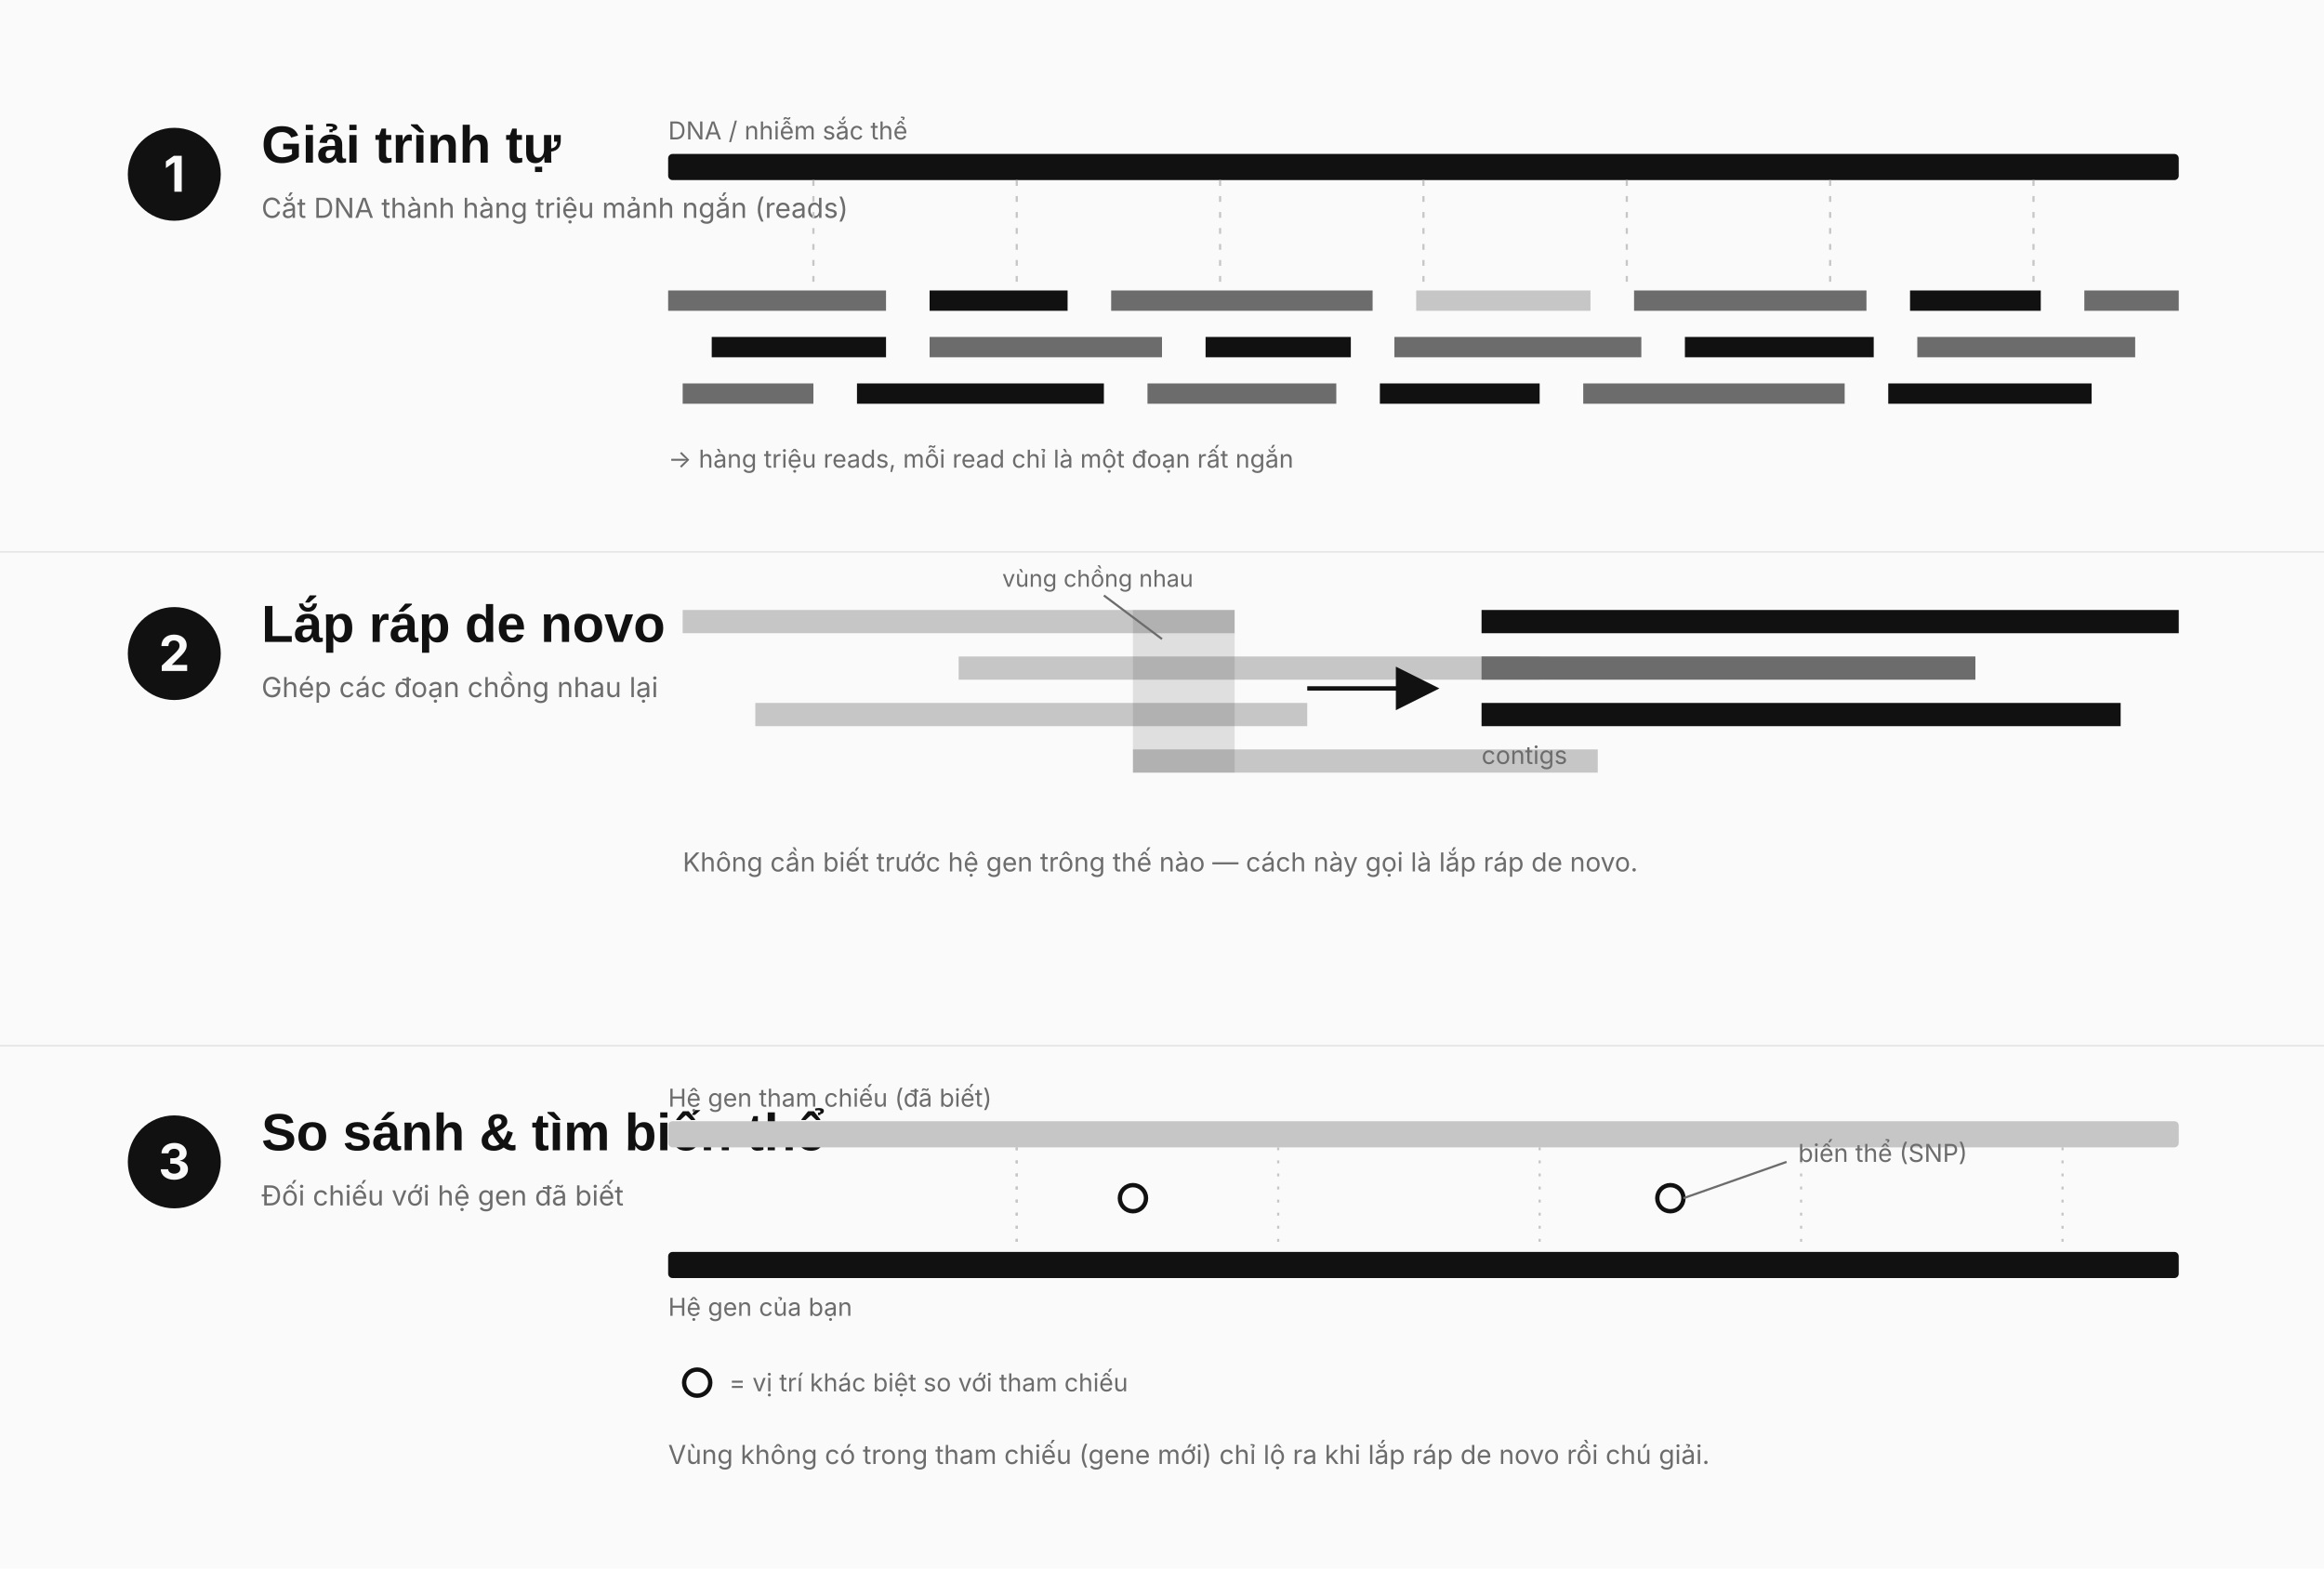
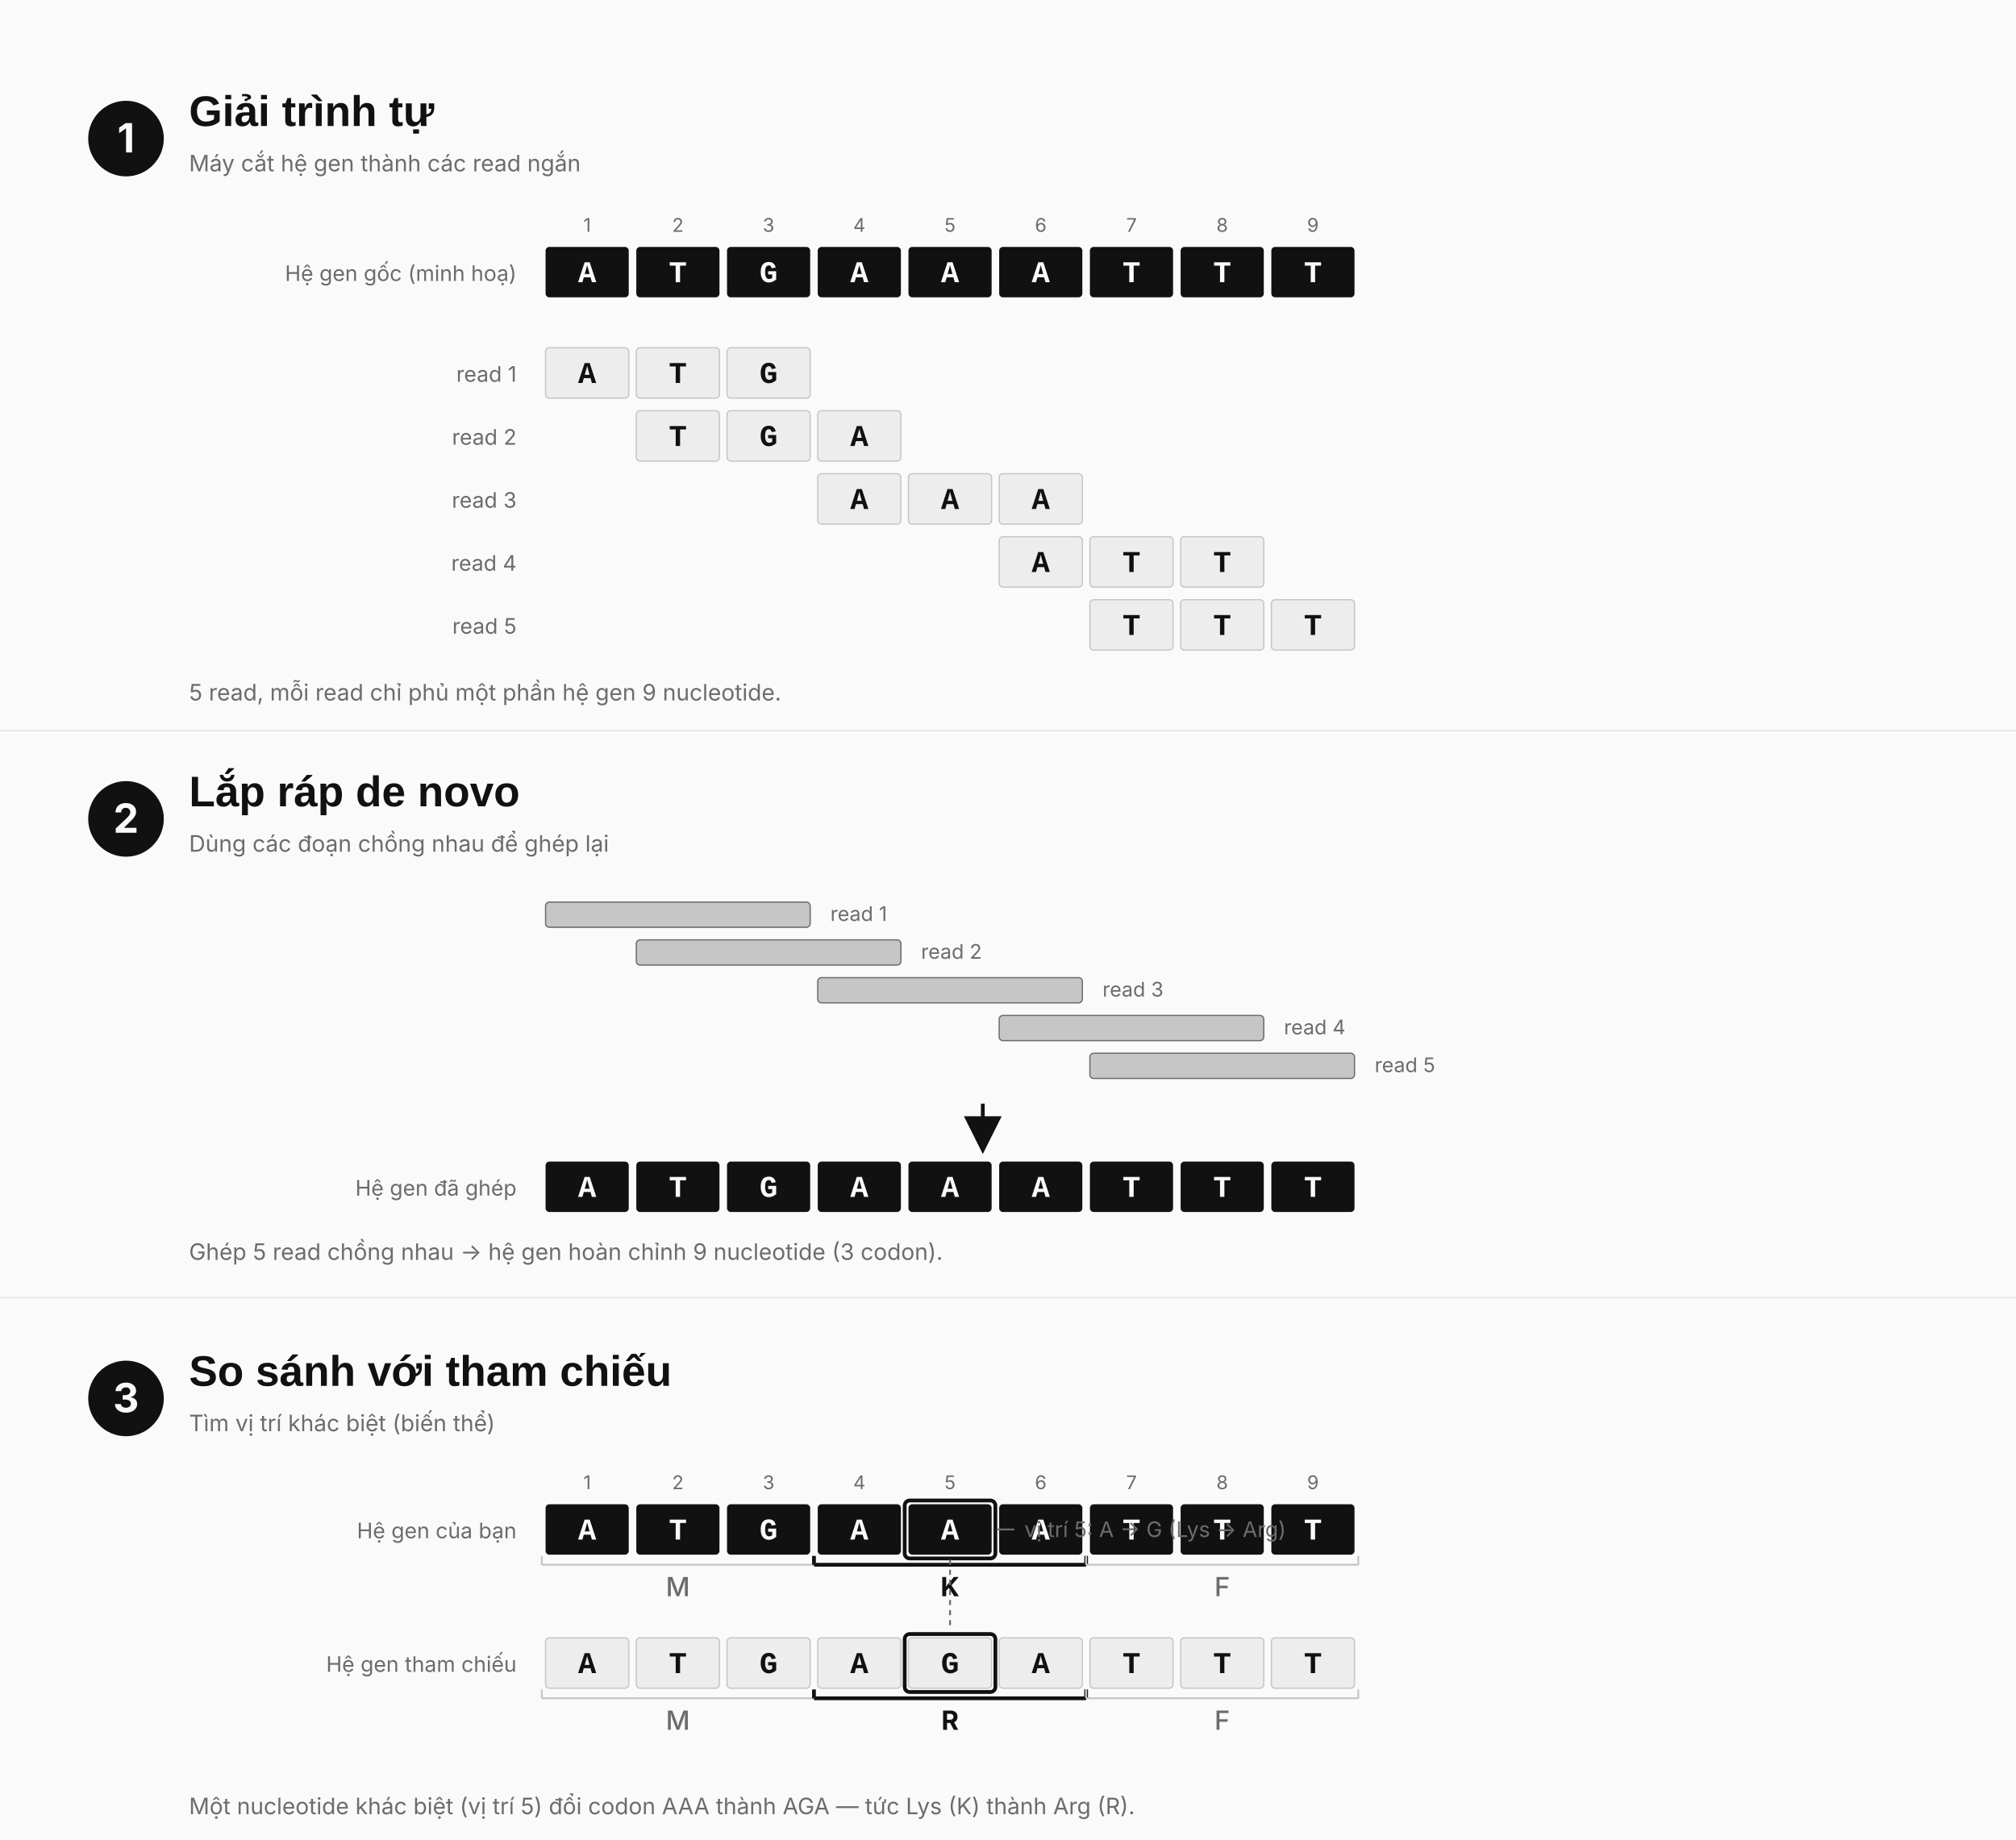
- <svg xmlns="http://www.w3.org/2000/svg" width="1600" height="1080" viewBox="0 0 1600 1080" fill="none" role="img" aria-label="Ba bước: giải trình tự, lắp ráp de novo, và so sánh với hệ gen tham chiếu để tìm biến thể">
+ <svg xmlns="http://www.w3.org/2000/svg" width="1600" height="1460" viewBox="0 0 1600 1460" fill="none" role="img" aria-label="Giải trình tự, lắp ráp de novo và so sánh với hệ gen tham chiếu: hệ gen 9 nucleotide (3 amino acid), 5 read, một nucleotide đổi amino acid">
  <defs>
    <marker id="arrow" markerWidth="10" markerHeight="10" refX="8" refY="5" orient="auto" markerUnits="strokeWidth">
      <path d="M0,0 L10,5 L0,10 z" fill="#111111" />
    </marker>
  </defs>
-   <rect width="1600" height="1080" fill="#fafafa" />
-   <line x1="0" y1="380" x2="1600" y2="380" stroke="#e3e3e3" />
-   <line x1="0" y1="720" x2="1600" y2="720" stroke="#e3e3e3" />
-   <circle cx="120" cy="120" r="32" fill="#111111" />
-   <text x="120" y="132" text-anchor="middle" font-family="Inter, Arial, sans-serif" font-size="34" font-weight="700" fill="#fafafa">1</text>
-   <text x="180" y="112" font-family="'Barlow Condensed', 'Arial Narrow', Arial, sans-serif" font-size="36" font-weight="700" fill="#111111">Giải trình tự</text>
-   <text x="180" y="150" font-family="Inter, Arial, sans-serif" font-size="19" fill="#6c6c6c">Cắt DNA thành hàng triệu mảnh ngắn (reads)</text>
-   <text x="460" y="96" font-family="Inter, Arial, sans-serif" font-size="17" fill="#6c6c6c">DNA / nhiễm sắc thể</text>
-   <rect x="460" y="106" width="1040" height="18" rx="3" fill="#111111" />
-   <g stroke="#c6c6c6" stroke-width="1.5" stroke-dasharray="4 7">
-     <line x1="560" y1="124" x2="560" y2="196" />
-     <line x1="700" y1="124" x2="700" y2="196" />
-     <line x1="840" y1="124" x2="840" y2="196" />
-     <line x1="980" y1="124" x2="980" y2="196" />
-     <line x1="1120" y1="124" x2="1120" y2="196" />
-     <line x1="1260" y1="124" x2="1260" y2="196" />
-     <line x1="1400" y1="124" x2="1400" y2="196" />
-   </g>
-   <g>
-     <rect x="460" y="200" width="150" height="14" fill="#6c6c6c" />
-     <rect x="640" y="200" width="95" height="14" fill="#111111" />
-     <rect x="765" y="200" width="180" height="14" fill="#6c6c6c" />
-     <rect x="975" y="200" width="120" height="14" fill="#c6c6c6" />
-     <rect x="1125" y="200" width="160" height="14" fill="#6c6c6c" />
-     <rect x="1315" y="200" width="90" height="14" fill="#111111" />
-     <rect x="1435" y="200" width="65" height="14" fill="#6c6c6c" />
-     <rect x="490" y="232" width="120" height="14" fill="#111111" />
-     <rect x="640" y="232" width="160" height="14" fill="#6c6c6c" />
-     <rect x="830" y="232" width="100" height="14" fill="#111111" />
-     <rect x="960" y="232" width="170" height="14" fill="#6c6c6c" />
-     <rect x="1160" y="232" width="130" height="14" fill="#111111" />
-     <rect x="1320" y="232" width="150" height="14" fill="#6c6c6c" />
-     <rect x="470" y="264" width="90" height="14" fill="#6c6c6c" />
-     <rect x="590" y="264" width="170" height="14" fill="#111111" />
-     <rect x="790" y="264" width="130" height="14" fill="#6c6c6c" />
-     <rect x="950" y="264" width="110" height="14" fill="#111111" />
-     <rect x="1090" y="264" width="180" height="14" fill="#6c6c6c" />
-     <rect x="1300" y="264" width="140" height="14" fill="#111111" />
-   </g>
-   <text x="460" y="322" font-family="Inter, Arial, sans-serif" font-size="17" fill="#6c6c6c">→ hàng triệu reads, mỗi read chỉ là một đoạn rất ngắn</text>
-   <circle cx="120" cy="450" r="32" fill="#111111" />
-   <text x="120" y="462" text-anchor="middle" font-family="Inter, Arial, sans-serif" font-size="34" font-weight="700" fill="#fafafa">2</text>
-   <text x="180" y="442" font-family="'Barlow Condensed', 'Arial Narrow', Arial, sans-serif" font-size="36" font-weight="700" fill="#111111">Lắp ráp de novo</text>
-   <text x="180" y="480" font-family="Inter, Arial, sans-serif" font-size="19" fill="#6c6c6c">Ghép các đoạn chồng nhau lại</text>
-   <rect x="470" y="420" width="380" height="16" fill="#c6c6c6" />
-   <rect x="660" y="452" width="400" height="16" fill="#c6c6c6" />
-   <rect x="520" y="484" width="380" height="16" fill="#c6c6c6" />
-   <rect x="780" y="516" width="320" height="16" fill="#c6c6c6" />
-   <rect x="780" y="420" width="70" height="112" fill="#111111" opacity="0.12" />
-   <line x1="760" y1="410" x2="800" y2="440" stroke="#6c6c6c" stroke-width="1.5" />
-   <text x="690" y="404" font-family="Inter, Arial, sans-serif" font-size="16" fill="#6c6c6c">vùng chồng nhau</text>
-   <line x1="900" y1="474" x2="985" y2="474" stroke="#111111" stroke-width="3" marker-end="url(#arrow)" />
-   <rect x="1020" y="420" width="480" height="16" fill="#111111" />
-   <rect x="1020" y="452" width="340" height="16" fill="#6c6c6c" />
-   <rect x="1020" y="484" width="440" height="16" fill="#111111" />
-   <text x="1020" y="526" font-family="Inter, Arial, sans-serif" font-size="17" fill="#6c6c6c">contigs</text>
-   <text x="470" y="600" font-family="Inter, Arial, sans-serif" font-size="18" fill="#6c6c6c">Không cần biết trước hệ gen trông thế nào — cách này gọi là lắp ráp de novo.</text>
-   <circle cx="120" cy="800" r="32" fill="#111111" />
-   <text x="120" y="812" text-anchor="middle" font-family="Inter, Arial, sans-serif" font-size="34" font-weight="700" fill="#fafafa">3</text>
-   <text x="180" y="792" font-family="'Barlow Condensed', 'Arial Narrow', Arial, sans-serif" font-size="36" font-weight="700" fill="#111111">So sánh &amp; tìm biến thể</text>
-   <text x="180" y="830" font-family="Inter, Arial, sans-serif" font-size="19" fill="#6c6c6c">Đối chiếu với hệ gen đã biết</text>
-   <text x="460" y="762" font-family="Inter, Arial, sans-serif" font-size="17" fill="#6c6c6c">Hệ gen tham chiếu (đã biết)</text>
-   <rect x="460" y="772" width="1040" height="18" rx="3" fill="#c6c6c6" />
-   <g stroke="#c6c6c6" stroke-width="1.5" stroke-dasharray="2 7">
-     <line x1="700" y1="790" x2="700" y2="860" />
-     <line x1="700" y1="790" x2="700" y2="860" />
-     <line x1="880" y1="790" x2="880" y2="860" />
-     <line x1="1060" y1="790" x2="1060" y2="860" />
-     <line x1="1240" y1="790" x2="1240" y2="860" />
-     <line x1="1420" y1="790" x2="1420" y2="860" />
-   </g>
-   <text x="460" y="906" font-family="Inter, Arial, sans-serif" font-size="17" fill="#6c6c6c">Hệ gen của bạn</text>
-   <rect x="460" y="862" width="1040" height="18" rx="3" fill="#111111" />
-   <circle cx="780" cy="825" r="9" fill="#fafafa" stroke="#111111" stroke-width="3" />
-   <circle cx="1150" cy="825" r="9" fill="#fafafa" stroke="#111111" stroke-width="3" />
-   <line x1="1159" y1="825" x2="1230" y2="800" stroke="#6c6c6c" stroke-width="1.5" />
-   <text x="1238" y="800" font-family="Inter, Arial, sans-serif" font-size="17" fill="#6c6c6c">biến thể (SNP)</text>
-   <circle cx="480" cy="952" r="9" fill="#fafafa" stroke="#111111" stroke-width="3" />
-   <text x="502" y="958" font-family="Inter, Arial, sans-serif" font-size="17" fill="#6c6c6c">= vị trí khác biệt so với tham chiếu</text>
-   <text x="460" y="1008" font-family="Inter, Arial, sans-serif" font-size="18" fill="#6c6c6c">Vùng không có trong tham chiếu (gene mới) chỉ lộ ra khi lắp ráp de novo rồi chú giải.</text>
+   <rect width="1600" height="1460" fill="#fafafa" />
+   <line x1="0" y1="580" x2="1600" y2="580" stroke="#e3e3e3" />
+   <line x1="0" y1="1030" x2="1600" y2="1030" stroke="#e3e3e3" />
+   <circle cx="100" cy="110" r="30" fill="#111111" />
+   <text x="100" y="121" text-anchor="middle" font-family="Inter, Arial, sans-serif" font-size="32" font-weight="700" fill="#fafafa">1</text>
+   <text x="150" y="100" font-family="'Barlow Condensed', 'Arial Narrow', Arial, sans-serif" font-size="34" font-weight="700" fill="#111111">Giải trình tự</text>
+   <text x="150" y="136" font-family="Inter, Arial, sans-serif" font-size="18" fill="#6c6c6c">Máy cắt hệ gen thành các read ngắn</text>
+   <text x="466" y="184" text-anchor="middle" font-family="Inter, Arial, sans-serif" font-size="15" fill="#6c6c6c">1</text>
+   <text x="538" y="184" text-anchor="middle" font-family="Inter, Arial, sans-serif" font-size="15" fill="#6c6c6c">2</text>
+   <text x="610" y="184" text-anchor="middle" font-family="Inter, Arial, sans-serif" font-size="15" fill="#6c6c6c">3</text>
+   <text x="682" y="184" text-anchor="middle" font-family="Inter, Arial, sans-serif" font-size="15" fill="#6c6c6c">4</text>
+   <text x="754" y="184" text-anchor="middle" font-family="Inter, Arial, sans-serif" font-size="15" fill="#6c6c6c">5</text>
+   <text x="826" y="184" text-anchor="middle" font-family="Inter, Arial, sans-serif" font-size="15" fill="#6c6c6c">6</text>
+   <text x="898" y="184" text-anchor="middle" font-family="Inter, Arial, sans-serif" font-size="15" fill="#6c6c6c">7</text>
+   <text x="970" y="184" text-anchor="middle" font-family="Inter, Arial, sans-serif" font-size="15" fill="#6c6c6c">8</text>
+   <text x="1042" y="184" text-anchor="middle" font-family="Inter, Arial, sans-serif" font-size="15" fill="#6c6c6c">9</text>
+   <text x="410" y="223" text-anchor="end" font-family="Inter, Arial, sans-serif" font-size="17" fill="#6c6c6c">Hệ gen gốc (minh hoạ)</text>
+   <rect x="433" y="196" width="66" height="40" rx="3" fill="#111111" />
+   <text x="466" y="224" text-anchor="middle" font-family="ui-monospace, 'Courier New', monospace" font-size="24" font-weight="700" fill="#fafafa">A</text>
+   <rect x="505" y="196" width="66" height="40" rx="3" fill="#111111" />
+   <text x="538" y="224" text-anchor="middle" font-family="ui-monospace, 'Courier New', monospace" font-size="24" font-weight="700" fill="#fafafa">T</text>
+   <rect x="577" y="196" width="66" height="40" rx="3" fill="#111111" />
+   <text x="610" y="224" text-anchor="middle" font-family="ui-monospace, 'Courier New', monospace" font-size="24" font-weight="700" fill="#fafafa">G</text>
+   <rect x="649" y="196" width="66" height="40" rx="3" fill="#111111" />
+   <text x="682" y="224" text-anchor="middle" font-family="ui-monospace, 'Courier New', monospace" font-size="24" font-weight="700" fill="#fafafa">A</text>
+   <rect x="721" y="196" width="66" height="40" rx="3" fill="#111111" />
+   <text x="754" y="224" text-anchor="middle" font-family="ui-monospace, 'Courier New', monospace" font-size="24" font-weight="700" fill="#fafafa">A</text>
+   <rect x="793" y="196" width="66" height="40" rx="3" fill="#111111" />
+   <text x="826" y="224" text-anchor="middle" font-family="ui-monospace, 'Courier New', monospace" font-size="24" font-weight="700" fill="#fafafa">A</text>
+   <rect x="865" y="196" width="66" height="40" rx="3" fill="#111111" />
+   <text x="898" y="224" text-anchor="middle" font-family="ui-monospace, 'Courier New', monospace" font-size="24" font-weight="700" fill="#fafafa">T</text>
+   <rect x="937" y="196" width="66" height="40" rx="3" fill="#111111" />
+   <text x="970" y="224" text-anchor="middle" font-family="ui-monospace, 'Courier New', monospace" font-size="24" font-weight="700" fill="#fafafa">T</text>
+   <rect x="1009" y="196" width="66" height="40" rx="3" fill="#111111" />
+   <text x="1042" y="224" text-anchor="middle" font-family="ui-monospace, 'Courier New', monospace" font-size="24" font-weight="700" fill="#fafafa">T</text>
+   <text x="410" y="303" text-anchor="end" font-family="Inter, Arial, sans-serif" font-size="17" fill="#6c6c6c">read 1</text>
+   <rect x="433" y="276" width="66" height="40" rx="3" fill="#ededed" stroke="#c6c6c6" />
+   <text x="466" y="304" text-anchor="middle" font-family="ui-monospace, 'Courier New', monospace" font-size="24" font-weight="700" fill="#111111">A</text>
+   <rect x="505" y="276" width="66" height="40" rx="3" fill="#ededed" stroke="#c6c6c6" />
+   <text x="538" y="304" text-anchor="middle" font-family="ui-monospace, 'Courier New', monospace" font-size="24" font-weight="700" fill="#111111">T</text>
+   <rect x="577" y="276" width="66" height="40" rx="3" fill="#ededed" stroke="#c6c6c6" />
+   <text x="610" y="304" text-anchor="middle" font-family="ui-monospace, 'Courier New', monospace" font-size="24" font-weight="700" fill="#111111">G</text>
+   <text x="410" y="353" text-anchor="end" font-family="Inter, Arial, sans-serif" font-size="17" fill="#6c6c6c">read 2</text>
+   <rect x="505" y="326" width="66" height="40" rx="3" fill="#ededed" stroke="#c6c6c6" />
+   <text x="538" y="354" text-anchor="middle" font-family="ui-monospace, 'Courier New', monospace" font-size="24" font-weight="700" fill="#111111">T</text>
+   <rect x="577" y="326" width="66" height="40" rx="3" fill="#ededed" stroke="#c6c6c6" />
+   <text x="610" y="354" text-anchor="middle" font-family="ui-monospace, 'Courier New', monospace" font-size="24" font-weight="700" fill="#111111">G</text>
+   <rect x="649" y="326" width="66" height="40" rx="3" fill="#ededed" stroke="#c6c6c6" />
+   <text x="682" y="354" text-anchor="middle" font-family="ui-monospace, 'Courier New', monospace" font-size="24" font-weight="700" fill="#111111">A</text>
+   <text x="410" y="403" text-anchor="end" font-family="Inter, Arial, sans-serif" font-size="17" fill="#6c6c6c">read 3</text>
+   <rect x="649" y="376" width="66" height="40" rx="3" fill="#ededed" stroke="#c6c6c6" />
+   <text x="682" y="404" text-anchor="middle" font-family="ui-monospace, 'Courier New', monospace" font-size="24" font-weight="700" fill="#111111">A</text>
+   <rect x="721" y="376" width="66" height="40" rx="3" fill="#ededed" stroke="#c6c6c6" />
+   <text x="754" y="404" text-anchor="middle" font-family="ui-monospace, 'Courier New', monospace" font-size="24" font-weight="700" fill="#111111">A</text>
+   <rect x="793" y="376" width="66" height="40" rx="3" fill="#ededed" stroke="#c6c6c6" />
+   <text x="826" y="404" text-anchor="middle" font-family="ui-monospace, 'Courier New', monospace" font-size="24" font-weight="700" fill="#111111">A</text>
+   <text x="410" y="453" text-anchor="end" font-family="Inter, Arial, sans-serif" font-size="17" fill="#6c6c6c">read 4</text>
+   <rect x="793" y="426" width="66" height="40" rx="3" fill="#ededed" stroke="#c6c6c6" />
+   <text x="826" y="454" text-anchor="middle" font-family="ui-monospace, 'Courier New', monospace" font-size="24" font-weight="700" fill="#111111">A</text>
+   <rect x="865" y="426" width="66" height="40" rx="3" fill="#ededed" stroke="#c6c6c6" />
+   <text x="898" y="454" text-anchor="middle" font-family="ui-monospace, 'Courier New', monospace" font-size="24" font-weight="700" fill="#111111">T</text>
+   <rect x="937" y="426" width="66" height="40" rx="3" fill="#ededed" stroke="#c6c6c6" />
+   <text x="970" y="454" text-anchor="middle" font-family="ui-monospace, 'Courier New', monospace" font-size="24" font-weight="700" fill="#111111">T</text>
+   <text x="410" y="503" text-anchor="end" font-family="Inter, Arial, sans-serif" font-size="17" fill="#6c6c6c">read 5</text>
+   <rect x="865" y="476" width="66" height="40" rx="3" fill="#ededed" stroke="#c6c6c6" />
+   <text x="898" y="504" text-anchor="middle" font-family="ui-monospace, 'Courier New', monospace" font-size="24" font-weight="700" fill="#111111">T</text>
+   <rect x="937" y="476" width="66" height="40" rx="3" fill="#ededed" stroke="#c6c6c6" />
+   <text x="970" y="504" text-anchor="middle" font-family="ui-monospace, 'Courier New', monospace" font-size="24" font-weight="700" fill="#111111">T</text>
+   <rect x="1009" y="476" width="66" height="40" rx="3" fill="#ededed" stroke="#c6c6c6" />
+   <text x="1042" y="504" text-anchor="middle" font-family="ui-monospace, 'Courier New', monospace" font-size="24" font-weight="700" fill="#111111">T</text>
+   <text x="150" y="556" font-family="Inter, Arial, sans-serif" font-size="18" fill="#6c6c6c">5 read, mỗi read chỉ phủ một phần hệ gen 9 nucleotide.</text>
+   <circle cx="100" cy="650" r="30" fill="#111111" />
+   <text x="100" y="661" text-anchor="middle" font-family="Inter, Arial, sans-serif" font-size="32" font-weight="700" fill="#fafafa">2</text>
+   <text x="150" y="640" font-family="'Barlow Condensed', 'Arial Narrow', Arial, sans-serif" font-size="34" font-weight="700" fill="#111111">Lắp ráp de novo</text>
+   <text x="150" y="676" font-family="Inter, Arial, sans-serif" font-size="18" fill="#6c6c6c">Dùng các đoạn chồng nhau để ghép lại</text>
+   <rect x="433" y="716" width="210" height="20" rx="3" fill="#c6c6c6" stroke="#6c6c6c" />
+   <text x="659" y="731" font-family="Inter, Arial, sans-serif" font-size="16" fill="#6c6c6c">read 1</text>
+   <rect x="505" y="746" width="210" height="20" rx="3" fill="#c6c6c6" stroke="#6c6c6c" />
+   <text x="731" y="761" font-family="Inter, Arial, sans-serif" font-size="16" fill="#6c6c6c">read 2</text>
+   <rect x="649" y="776" width="210" height="20" rx="3" fill="#c6c6c6" stroke="#6c6c6c" />
+   <text x="875" y="791" font-family="Inter, Arial, sans-serif" font-size="16" fill="#6c6c6c">read 3</text>
+   <rect x="793" y="806" width="210" height="20" rx="3" fill="#c6c6c6" stroke="#6c6c6c" />
+   <text x="1019" y="821" font-family="Inter, Arial, sans-serif" font-size="16" fill="#6c6c6c">read 4</text>
+   <rect x="865" y="836" width="210" height="20" rx="3" fill="#c6c6c6" stroke="#6c6c6c" />
+   <text x="1091" y="851" font-family="Inter, Arial, sans-serif" font-size="16" fill="#6c6c6c">read 5</text>
+   <line x1="780" y1="876" x2="780" y2="910" stroke="#111111" stroke-width="3" marker-end="url(#arrow)" />
+   <text x="410" y="949" text-anchor="end" font-family="Inter, Arial, sans-serif" font-size="17" fill="#6c6c6c">Hệ gen đã ghép</text>
+   <rect x="433" y="922" width="66" height="40" rx="3" fill="#111111" />
+   <text x="466" y="950" text-anchor="middle" font-family="ui-monospace, 'Courier New', monospace" font-size="24" font-weight="700" fill="#fafafa">A</text>
+   <rect x="505" y="922" width="66" height="40" rx="3" fill="#111111" />
+   <text x="538" y="950" text-anchor="middle" font-family="ui-monospace, 'Courier New', monospace" font-size="24" font-weight="700" fill="#fafafa">T</text>
+   <rect x="577" y="922" width="66" height="40" rx="3" fill="#111111" />
+   <text x="610" y="950" text-anchor="middle" font-family="ui-monospace, 'Courier New', monospace" font-size="24" font-weight="700" fill="#fafafa">G</text>
+   <rect x="649" y="922" width="66" height="40" rx="3" fill="#111111" />
+   <text x="682" y="950" text-anchor="middle" font-family="ui-monospace, 'Courier New', monospace" font-size="24" font-weight="700" fill="#fafafa">A</text>
+   <rect x="721" y="922" width="66" height="40" rx="3" fill="#111111" />
+   <text x="754" y="950" text-anchor="middle" font-family="ui-monospace, 'Courier New', monospace" font-size="24" font-weight="700" fill="#fafafa">A</text>
+   <rect x="793" y="922" width="66" height="40" rx="3" fill="#111111" />
+   <text x="826" y="950" text-anchor="middle" font-family="ui-monospace, 'Courier New', monospace" font-size="24" font-weight="700" fill="#fafafa">A</text>
+   <rect x="865" y="922" width="66" height="40" rx="3" fill="#111111" />
+   <text x="898" y="950" text-anchor="middle" font-family="ui-monospace, 'Courier New', monospace" font-size="24" font-weight="700" fill="#fafafa">T</text>
+   <rect x="937" y="922" width="66" height="40" rx="3" fill="#111111" />
+   <text x="970" y="950" text-anchor="middle" font-family="ui-monospace, 'Courier New', monospace" font-size="24" font-weight="700" fill="#fafafa">T</text>
+   <rect x="1009" y="922" width="66" height="40" rx="3" fill="#111111" />
+   <text x="1042" y="950" text-anchor="middle" font-family="ui-monospace, 'Courier New', monospace" font-size="24" font-weight="700" fill="#fafafa">T</text>
+   <text x="150" y="1000" font-family="Inter, Arial, sans-serif" font-size="18" fill="#6c6c6c">Ghép 5 read chồng nhau → hệ gen hoàn chỉnh 9 nucleotide (3 codon).</text>
+   <circle cx="100" cy="1110" r="30" fill="#111111" />
+   <text x="100" y="1121" text-anchor="middle" font-family="Inter, Arial, sans-serif" font-size="32" font-weight="700" fill="#fafafa">3</text>
+   <text x="150" y="1100" font-family="'Barlow Condensed', 'Arial Narrow', Arial, sans-serif" font-size="34" font-weight="700" fill="#111111">So sánh với tham chiếu</text>
+   <text x="150" y="1136" font-family="Inter, Arial, sans-serif" font-size="18" fill="#6c6c6c">Tìm vị trí khác biệt (biến thể)</text>
+   <text x="466" y="1182" text-anchor="middle" font-family="Inter, Arial, sans-serif" font-size="15" fill="#6c6c6c">1</text>
+   <text x="538" y="1182" text-anchor="middle" font-family="Inter, Arial, sans-serif" font-size="15" fill="#6c6c6c">2</text>
+   <text x="610" y="1182" text-anchor="middle" font-family="Inter, Arial, sans-serif" font-size="15" fill="#6c6c6c">3</text>
+   <text x="682" y="1182" text-anchor="middle" font-family="Inter, Arial, sans-serif" font-size="15" fill="#6c6c6c">4</text>
+   <text x="754" y="1182" text-anchor="middle" font-family="Inter, Arial, sans-serif" font-size="15" fill="#6c6c6c">5</text>
+   <text x="826" y="1182" text-anchor="middle" font-family="Inter, Arial, sans-serif" font-size="15" fill="#6c6c6c">6</text>
+   <text x="898" y="1182" text-anchor="middle" font-family="Inter, Arial, sans-serif" font-size="15" fill="#6c6c6c">7</text>
+   <text x="970" y="1182" text-anchor="middle" font-family="Inter, Arial, sans-serif" font-size="15" fill="#6c6c6c">8</text>
+   <text x="1042" y="1182" text-anchor="middle" font-family="Inter, Arial, sans-serif" font-size="15" fill="#6c6c6c">9</text>
+   <text x="410" y="1221" text-anchor="end" font-family="Inter, Arial, sans-serif" font-size="17" fill="#6c6c6c">Hệ gen của bạn</text>
+   <rect x="433" y="1194" width="66" height="40" rx="3" fill="#111111" />
+   <text x="466" y="1222" text-anchor="middle" font-family="ui-monospace, 'Courier New', monospace" font-size="24" font-weight="700" fill="#fafafa">A</text>
+   <rect x="505" y="1194" width="66" height="40" rx="3" fill="#111111" />
+   <text x="538" y="1222" text-anchor="middle" font-family="ui-monospace, 'Courier New', monospace" font-size="24" font-weight="700" fill="#fafafa">T</text>
+   <rect x="577" y="1194" width="66" height="40" rx="3" fill="#111111" />
+   <text x="610" y="1222" text-anchor="middle" font-family="ui-monospace, 'Courier New', monospace" font-size="24" font-weight="700" fill="#fafafa">G</text>
+   <rect x="649" y="1194" width="66" height="40" rx="3" fill="#111111" />
+   <text x="682" y="1222" text-anchor="middle" font-family="ui-monospace, 'Courier New', monospace" font-size="24" font-weight="700" fill="#fafafa">A</text>
+   <rect x="721" y="1194" width="66" height="40" rx="3" fill="#111111" />
+   <text x="754" y="1222" text-anchor="middle" font-family="ui-monospace, 'Courier New', monospace" font-size="24" font-weight="700" fill="#fafafa">A</text>
+   <rect x="793" y="1194" width="66" height="40" rx="3" fill="#111111" />
+   <text x="826" y="1222" text-anchor="middle" font-family="ui-monospace, 'Courier New', monospace" font-size="24" font-weight="700" fill="#fafafa">A</text>
+   <rect x="865" y="1194" width="66" height="40" rx="3" fill="#111111" />
+   <text x="898" y="1222" text-anchor="middle" font-family="ui-monospace, 'Courier New', monospace" font-size="24" font-weight="700" fill="#fafafa">T</text>
+   <rect x="937" y="1194" width="66" height="40" rx="3" fill="#111111" />
+   <text x="970" y="1222" text-anchor="middle" font-family="ui-monospace, 'Courier New', monospace" font-size="24" font-weight="700" fill="#fafafa">T</text>
+   <rect x="1009" y="1194" width="66" height="40" rx="3" fill="#111111" />
+   <text x="1042" y="1222" text-anchor="middle" font-family="ui-monospace, 'Courier New', monospace" font-size="24" font-weight="700" fill="#fafafa">T</text>
+   <line x1="430" y1="1242" x2="646" y2="1242" stroke="#c6c6c6" stroke-width="1.5" />
+   <line x1="430" y1="1242" x2="430" y2="1235" stroke="#c6c6c6" stroke-width="1.5" />
+   <line x1="646" y1="1242" x2="646" y2="1235" stroke="#c6c6c6" stroke-width="1.5" />
+   <text x="538.0" y="1267" text-anchor="middle" font-family="Inter, Arial, sans-serif" font-size="21" font-weight="500" fill="#6c6c6c">M</text>
+   <line x1="646" y1="1242" x2="862" y2="1242" stroke="#111111" stroke-width="3" />
+   <line x1="646" y1="1242" x2="646" y2="1235" stroke="#111111" stroke-width="3" />
+   <line x1="862" y1="1242" x2="862" y2="1235" stroke="#111111" stroke-width="3" />
+   <text x="754.0" y="1267" text-anchor="middle" font-family="Inter, Arial, sans-serif" font-size="21" font-weight="700" fill="#111111">K</text>
+   <line x1="862" y1="1242" x2="1078" y2="1242" stroke="#c6c6c6" stroke-width="1.5" />
+   <line x1="862" y1="1242" x2="862" y2="1235" stroke="#c6c6c6" stroke-width="1.5" />
+   <line x1="1078" y1="1242" x2="1078" y2="1235" stroke="#c6c6c6" stroke-width="1.5" />
+   <text x="970.0" y="1267" text-anchor="middle" font-family="Inter, Arial, sans-serif" font-size="21" font-weight="500" fill="#6c6c6c">F</text>
+   <text x="410" y="1327" text-anchor="end" font-family="Inter, Arial, sans-serif" font-size="17" fill="#6c6c6c">Hệ gen tham chiếu</text>
+   <rect x="433" y="1300" width="66" height="40" rx="3" fill="#ededed" stroke="#c6c6c6" />
+   <text x="466" y="1328" text-anchor="middle" font-family="ui-monospace, 'Courier New', monospace" font-size="24" font-weight="700" fill="#111111">A</text>
+   <rect x="505" y="1300" width="66" height="40" rx="3" fill="#ededed" stroke="#c6c6c6" />
+   <text x="538" y="1328" text-anchor="middle" font-family="ui-monospace, 'Courier New', monospace" font-size="24" font-weight="700" fill="#111111">T</text>
+   <rect x="577" y="1300" width="66" height="40" rx="3" fill="#ededed" stroke="#c6c6c6" />
+   <text x="610" y="1328" text-anchor="middle" font-family="ui-monospace, 'Courier New', monospace" font-size="24" font-weight="700" fill="#111111">G</text>
+   <rect x="649" y="1300" width="66" height="40" rx="3" fill="#ededed" stroke="#c6c6c6" />
+   <text x="682" y="1328" text-anchor="middle" font-family="ui-monospace, 'Courier New', monospace" font-size="24" font-weight="700" fill="#111111">A</text>
+   <rect x="721" y="1300" width="66" height="40" rx="3" fill="#ededed" stroke="#c6c6c6" />
+   <text x="754" y="1328" text-anchor="middle" font-family="ui-monospace, 'Courier New', monospace" font-size="24" font-weight="700" fill="#111111">G</text>
+   <rect x="793" y="1300" width="66" height="40" rx="3" fill="#ededed" stroke="#c6c6c6" />
+   <text x="826" y="1328" text-anchor="middle" font-family="ui-monospace, 'Courier New', monospace" font-size="24" font-weight="700" fill="#111111">A</text>
+   <rect x="865" y="1300" width="66" height="40" rx="3" fill="#ededed" stroke="#c6c6c6" />
+   <text x="898" y="1328" text-anchor="middle" font-family="ui-monospace, 'Courier New', monospace" font-size="24" font-weight="700" fill="#111111">T</text>
+   <rect x="937" y="1300" width="66" height="40" rx="3" fill="#ededed" stroke="#c6c6c6" />
+   <text x="970" y="1328" text-anchor="middle" font-family="ui-monospace, 'Courier New', monospace" font-size="24" font-weight="700" fill="#111111">T</text>
+   <rect x="1009" y="1300" width="66" height="40" rx="3" fill="#ededed" stroke="#c6c6c6" />
+   <text x="1042" y="1328" text-anchor="middle" font-family="ui-monospace, 'Courier New', monospace" font-size="24" font-weight="700" fill="#111111">T</text>
+   <line x1="430" y1="1348" x2="646" y2="1348" stroke="#c6c6c6" stroke-width="1.5" />
+   <line x1="430" y1="1348" x2="430" y2="1341" stroke="#c6c6c6" stroke-width="1.5" />
+   <line x1="646" y1="1348" x2="646" y2="1341" stroke="#c6c6c6" stroke-width="1.5" />
+   <text x="538.0" y="1373" text-anchor="middle" font-family="Inter, Arial, sans-serif" font-size="21" font-weight="500" fill="#6c6c6c">M</text>
+   <line x1="646" y1="1348" x2="862" y2="1348" stroke="#111111" stroke-width="3" />
+   <line x1="646" y1="1348" x2="646" y2="1341" stroke="#111111" stroke-width="3" />
+   <line x1="862" y1="1348" x2="862" y2="1341" stroke="#111111" stroke-width="3" />
+   <text x="754.0" y="1373" text-anchor="middle" font-family="Inter, Arial, sans-serif" font-size="21" font-weight="700" fill="#111111">R</text>
+   <line x1="862" y1="1348" x2="1078" y2="1348" stroke="#c6c6c6" stroke-width="1.5" />
+   <line x1="862" y1="1348" x2="862" y2="1341" stroke="#c6c6c6" stroke-width="1.5" />
+   <line x1="1078" y1="1348" x2="1078" y2="1341" stroke="#c6c6c6" stroke-width="1.5" />
+   <text x="970.0" y="1373" text-anchor="middle" font-family="Inter, Arial, sans-serif" font-size="21" font-weight="500" fill="#6c6c6c">F</text>
+   <rect x="718" y="1191" width="72" height="46" rx="4" fill="none" stroke="#111111" stroke-width="3" />
+   <rect x="718" y="1297" width="72" height="46" rx="4" fill="none" stroke="#111111" stroke-width="3" />
+   <line x1="754" y1="1238" x2="754" y2="1292" stroke="#6c6c6c" stroke-width="1.5" stroke-dasharray="4 4" />
+   <line x1="791" y1="1214" x2="805" y2="1214" stroke="#6c6c6c" stroke-width="1.5" />
+   <text x="813" y="1220" font-family="Inter, Arial, sans-serif" font-size="17" fill="#6c6c6c">vị trí 5: A → G  (Lys → Arg)</text>
+   <text x="150" y="1440" font-family="Inter, Arial, sans-serif" font-size="18" fill="#6c6c6c">Một nucleotide khác biệt (vị trí 5) đổi codon AAA thành AGA — tức Lys (K) thành Arg (R).</text>
</svg>
